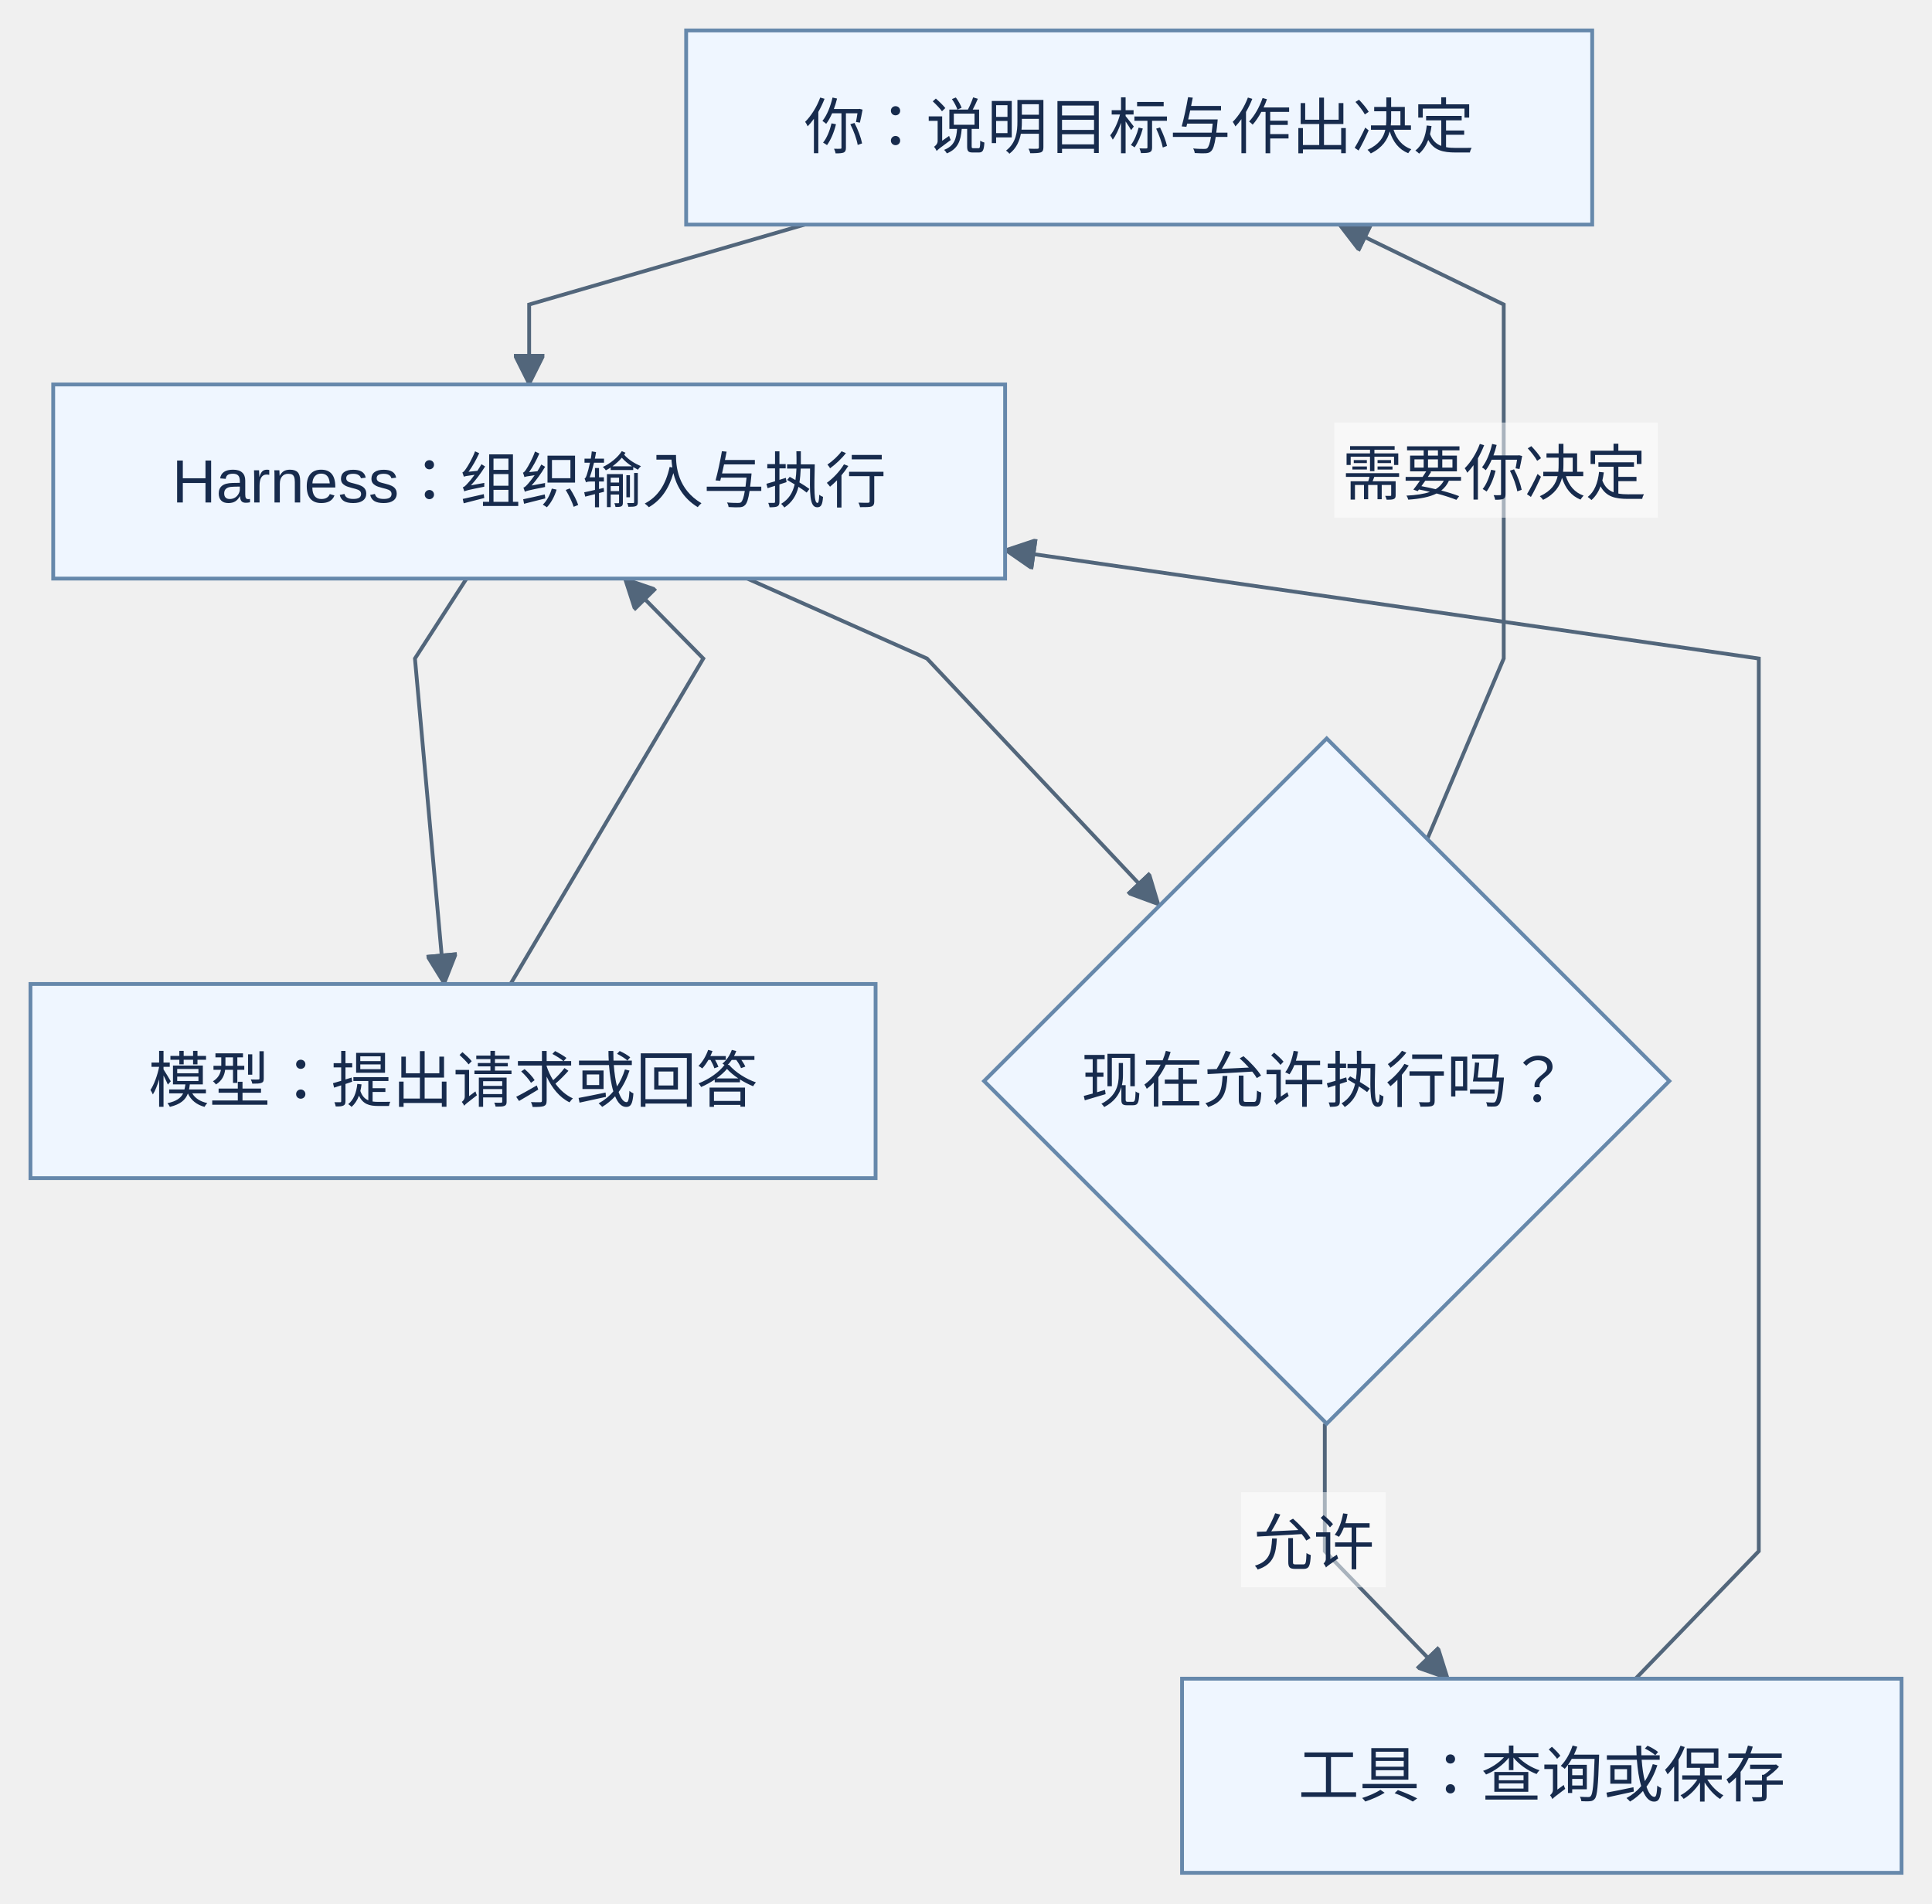
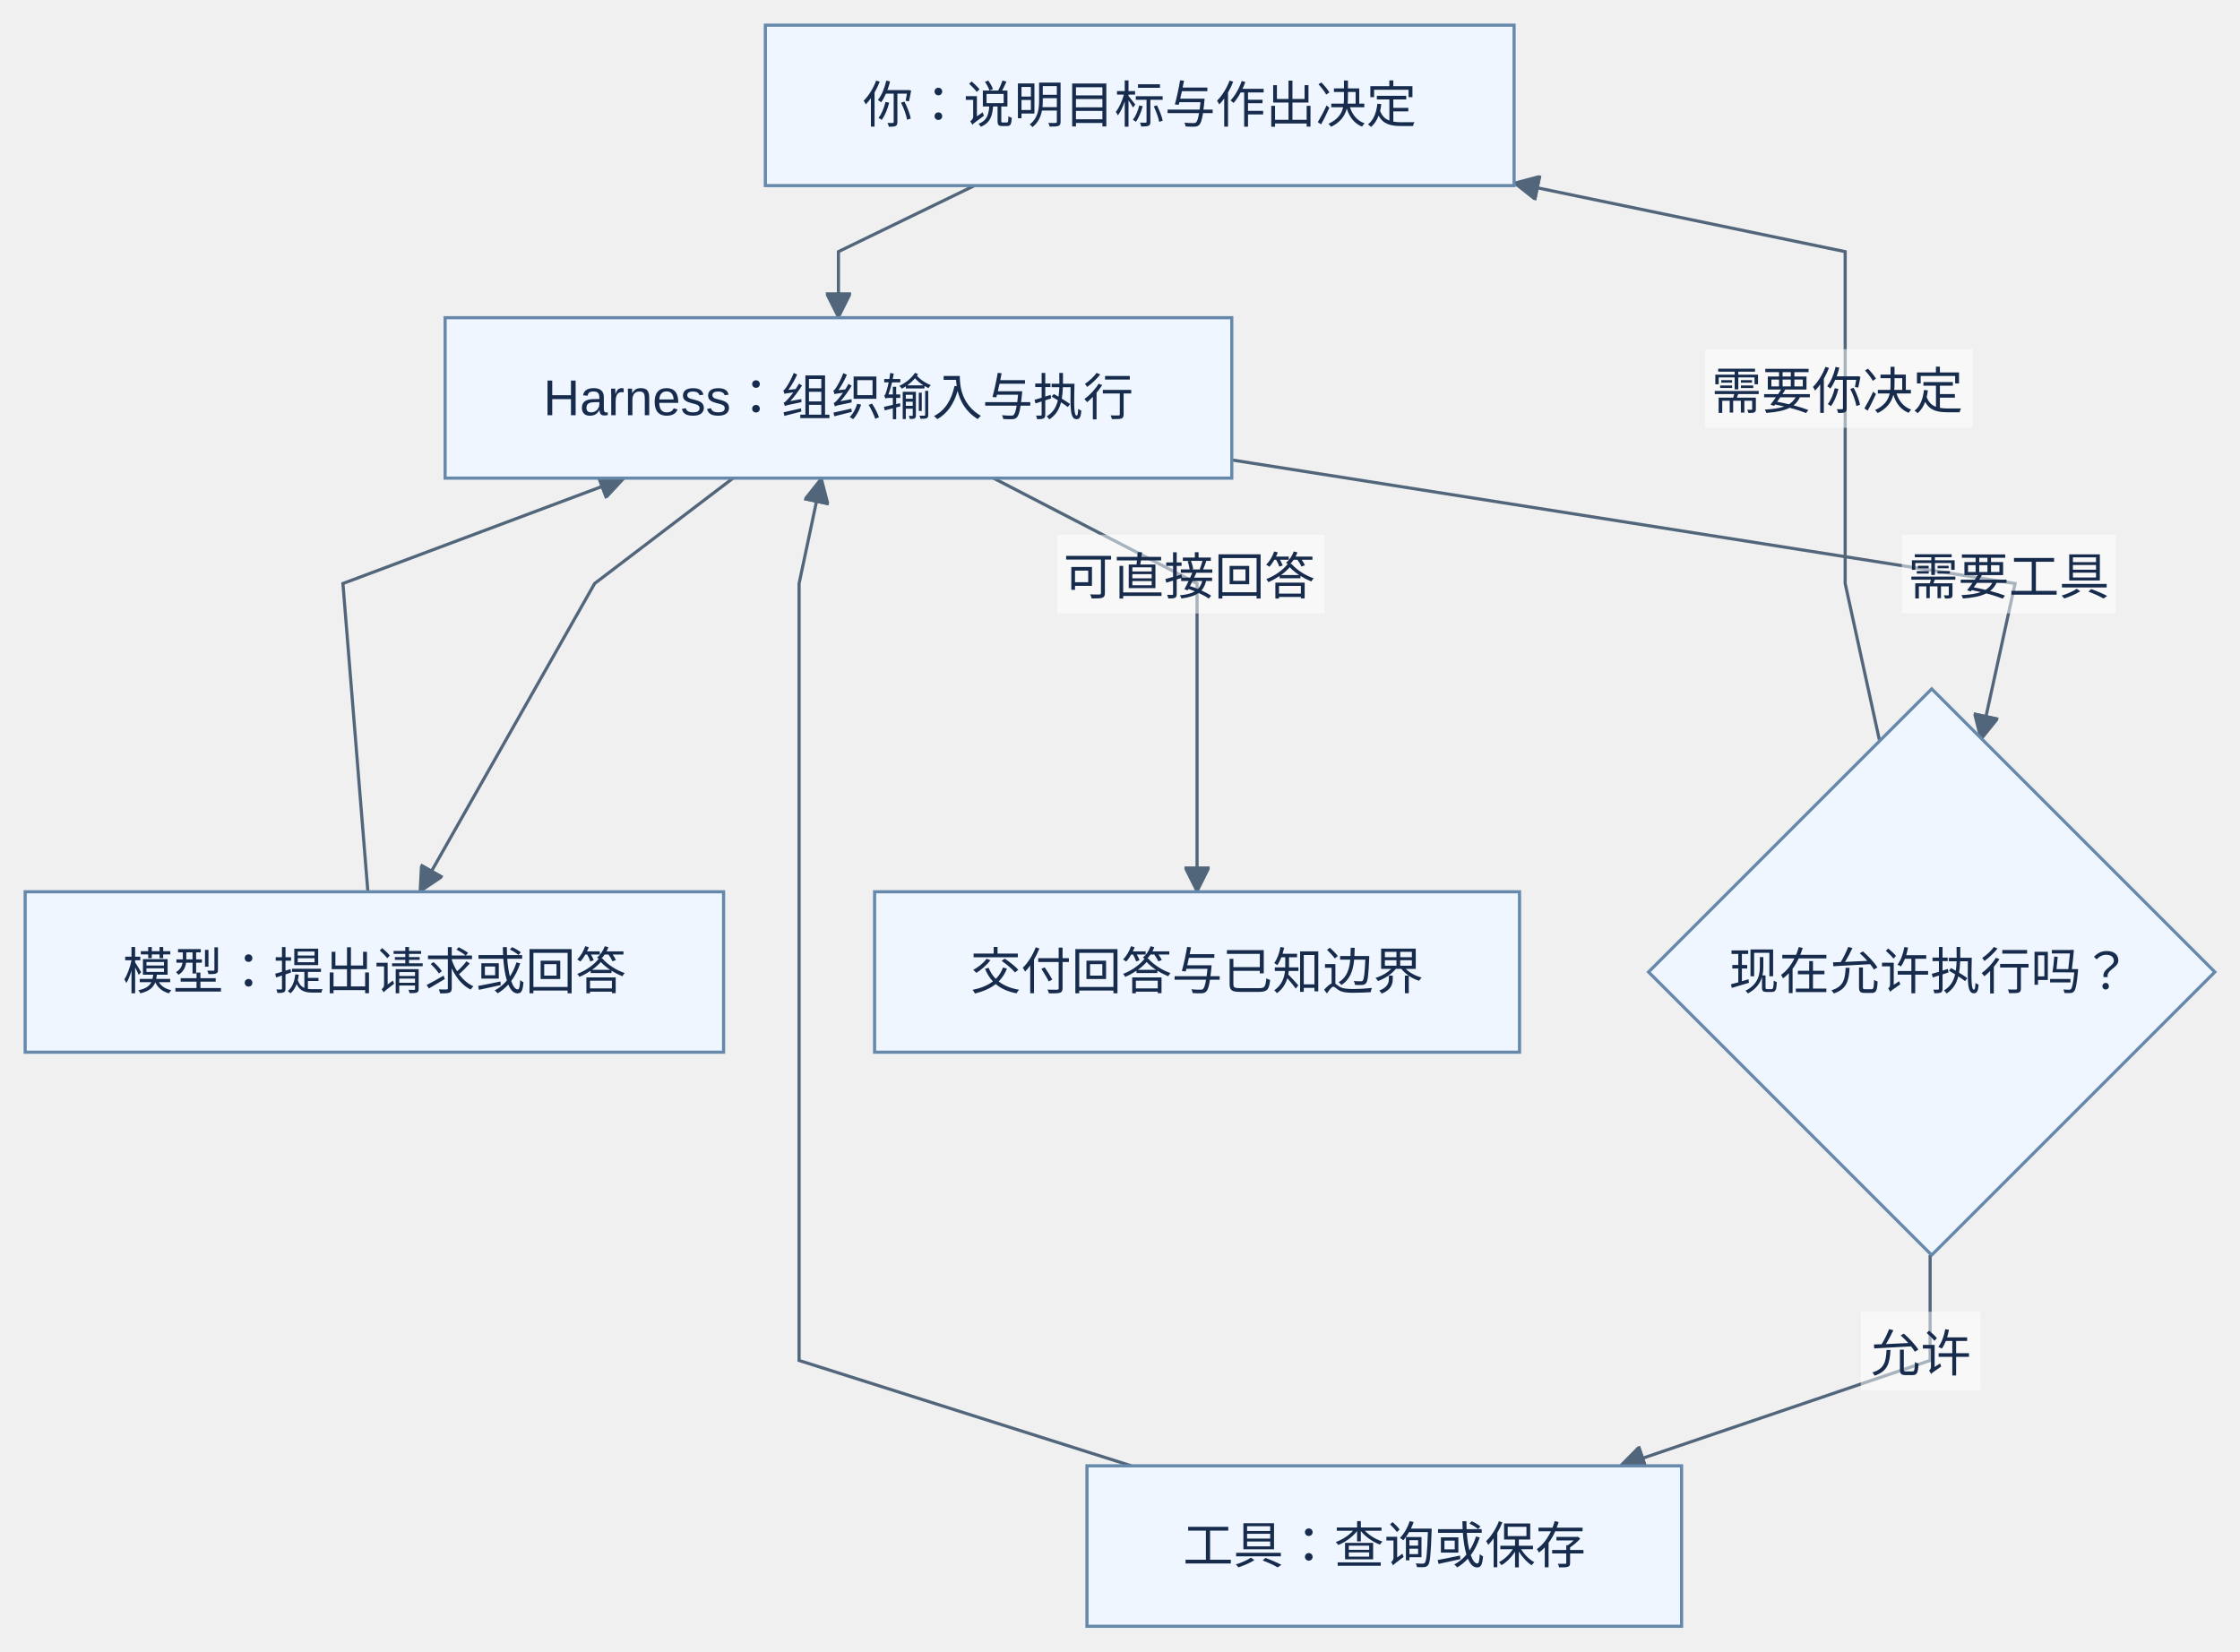
- <svg xmlns="http://www.w3.org/2000/svg" id="basic-07-1" width="507.5" class="flowchart" height="500" viewBox="0 0 507.5 500" role="graphics-document document" aria-roledescription="flowchart-v2" aria-labelledby="basic-07-1-title" style="background-color: rgb(255, 255, 255);">
+ <svg xmlns="http://www.w3.org/2000/svg" id="basic-07-1" width="712.012" class="flowchart" height="525" viewBox="0 0 712.012 525" role="graphics-document document" aria-roledescription="flowchart-v2" aria-labelledby="basic-07-1-title" style="background-color: rgb(255, 255, 255);">
  <style>#basic-07-1{font-family:Microsoft YaHei,Arial,sans-serif;font-size:16px;fill:#172b4d;}@keyframes edge-animation-frame{from{stroke-dashoffset:0;}}@keyframes dash{to{stroke-dashoffset:0;}}#basic-07-1 .edge-animation-slow{stroke-dasharray:9,5!important;stroke-dashoffset:900;animation:dash 50s linear infinite;stroke-linecap:round;}#basic-07-1 .edge-animation-fast{stroke-dasharray:9,5!important;stroke-dashoffset:900;animation:dash 20s linear infinite;stroke-linecap:round;}#basic-07-1 .error-icon{fill:#fff8e7;}#basic-07-1 .error-text{fill:#000718;stroke:#000718;}#basic-07-1 .edge-thickness-normal{stroke-width:1px;}#basic-07-1 .edge-thickness-thick{stroke-width:3.5px;}#basic-07-1 .edge-pattern-solid{stroke-dasharray:0;}#basic-07-1 .edge-thickness-invisible{stroke-width:0;fill:none;}#basic-07-1 .edge-pattern-dashed{stroke-dasharray:3;}#basic-07-1 .edge-pattern-dotted{stroke-dasharray:2;}#basic-07-1 .marker{fill:#52667b;stroke:#52667b;}#basic-07-1 .marker.cross{stroke:#52667b;}#basic-07-1 svg{font-family:Microsoft YaHei,Arial,sans-serif;font-size:16px;}#basic-07-1 p{margin:0;}#basic-07-1 .label{font-family:Microsoft YaHei,Arial,sans-serif;color:#172b4d;}#basic-07-1 .cluster-label text{fill:#000718;}#basic-07-1 .cluster-label span{color:#000718;}#basic-07-1 .cluster-label span p{background-color:transparent;}#basic-07-1 .label text,#basic-07-1 span{fill:#172b4d;color:#172b4d;}#basic-07-1 .node rect,#basic-07-1 .node circle,#basic-07-1 .node ellipse,#basic-07-1 .node polygon,#basic-07-1 .node path{fill:#eff6ff;stroke:#6688ab;stroke-width:1px;}#basic-07-1 .rough-node .label text,#basic-07-1 .node .label text,#basic-07-1 .image-shape .label,#basic-07-1 .icon-shape .label{text-anchor:middle;}#basic-07-1 .node .katex path{fill:#000;stroke:#000;stroke-width:1px;}#basic-07-1 .rough-node .label,#basic-07-1 .node .label,#basic-07-1 .image-shape .label,#basic-07-1 .icon-shape .label{text-align:center;}#basic-07-1 .node.clickable{cursor:pointer;}#basic-07-1 .root .anchor path{fill:#52667b!important;stroke-width:0;stroke:#52667b;}#basic-07-1 .arrowheadPath{fill:#000000;}#basic-07-1 .edgePath .path{stroke:#52667b;stroke-width:2.0px;}#basic-07-1 .flowchart-link{stroke:#52667b;fill:none;}#basic-07-1 .edgeLabel{background-color:#ffffff;text-align:center;}#basic-07-1 .edgeLabel p{background-color:#ffffff;}#basic-07-1 .edgeLabel rect{opacity:0.5;background-color:#ffffff;fill:#ffffff;}#basic-07-1 .labelBkg{background-color:rgba(255, 255, 255, 0.5);}#basic-07-1 .cluster rect{fill:#fff8e7;stroke:hsl(42.5, 60%, 85.294%);stroke-width:1px;}#basic-07-1 .cluster text{fill:#000718;}#basic-07-1 .cluster span{color:#000718;}#basic-07-1 div.mermaidTooltip{position:absolute;text-align:center;max-width:200px;padding:2px;font-family:Microsoft YaHei,Arial,sans-serif;font-size:12px;background:#fff8e7;border:1px solid hsl(42.5, 60%, 85.294%);border-radius:2px;pointer-events:none;z-index:100;}#basic-07-1 .flowchartTitleText{text-anchor:middle;font-size:18px;fill:#172b4d;}#basic-07-1 rect.text{fill:none;stroke-width:0;}#basic-07-1 .icon-shape,#basic-07-1 .image-shape{background-color:#ffffff;text-align:center;}#basic-07-1 .icon-shape p,#basic-07-1 .image-shape p{background-color:#ffffff;padding:2px;}#basic-07-1 .icon-shape rect,#basic-07-1 .image-shape rect{opacity:0.5;background-color:#ffffff;fill:#ffffff;}#basic-07-1 .label-icon{display:inline-block;height:1em;overflow:visible;vertical-align:-0.125em;}#basic-07-1 .node .label-icon path{fill:currentColor;stroke:revert;stroke-width:revert;}#basic-07-1 :root{--mermaid-font-family:Microsoft YaHei,Arial,sans-serif;}</style>
  <g>
    <marker id="basic-07-1_flowchart-v2-pointEnd" class="marker flowchart-v2" viewBox="0 0 10 10" refX="5" refY="5" markerUnits="userSpaceOnUse" markerWidth="8" markerHeight="8" orient="auto">
      <path d="M 0 0 L 10 5 L 0 10 z" class="arrowMarkerPath" style="stroke-width: 1; stroke-dasharray: 1, 0;" />
    </marker>
    <marker id="basic-07-1_flowchart-v2-pointStart" class="marker flowchart-v2" viewBox="0 0 10 10" refX="4.5" refY="5" markerUnits="userSpaceOnUse" markerWidth="8" markerHeight="8" orient="auto">
      <path d="M 0 5 L 10 10 L 10 0 z" class="arrowMarkerPath" style="stroke-width: 1; stroke-dasharray: 1, 0;" />
    </marker>
    <marker id="basic-07-1_flowchart-v2-circleEnd" class="marker flowchart-v2" viewBox="0 0 10 10" refX="11" refY="5" markerUnits="userSpaceOnUse" markerWidth="11" markerHeight="11" orient="auto">
      <circle cx="5" cy="5" r="5" class="arrowMarkerPath" style="stroke-width: 1; stroke-dasharray: 1, 0;" />
    </marker>
    <marker id="basic-07-1_flowchart-v2-circleStart" class="marker flowchart-v2" viewBox="0 0 10 10" refX="-1" refY="5" markerUnits="userSpaceOnUse" markerWidth="11" markerHeight="11" orient="auto">
      <circle cx="5" cy="5" r="5" class="arrowMarkerPath" style="stroke-width: 1; stroke-dasharray: 1, 0;" />
    </marker>
    <marker id="basic-07-1_flowchart-v2-crossEnd" class="marker cross flowchart-v2" viewBox="0 0 11 11" refX="12" refY="5.2" markerUnits="userSpaceOnUse" markerWidth="11" markerHeight="11" orient="auto">
      <path d="M 1,1 l 9,9 M 10,1 l -9,9" class="arrowMarkerPath" style="stroke-width: 2; stroke-dasharray: 1, 0;" />
    </marker>
    <marker id="basic-07-1_flowchart-v2-crossStart" class="marker cross flowchart-v2" viewBox="0 0 11 11" refX="-1" refY="5.2" markerUnits="userSpaceOnUse" markerWidth="11" markerHeight="11" orient="auto">
      <path d="M 1,1 l 9,9 M 10,1 l -9,9" class="arrowMarkerPath" style="stroke-width: 2; stroke-dasharray: 1, 0;" />
    </marker>
    <g class="root">
      <g class="clusters" />
      <g class="edgePaths">
-         <path d="M211.366,59L139,80L139,97" id="L_user_harness_0" class="edge-thickness-normal edge-pattern-solid edge-thickness-normal edge-pattern-solid flowchart-link" style=";" data-edge="true" data-et="edge" data-id="L_user_harness_0" data-points="W3sieCI6MjExLjM2NTY3NTQwMzIyNTgsInkiOjU5fSx7IngiOjEzOSwieSI6ODB9LHsieCI6MTM5LCJ5IjoxMDF9XQ==" marker-end="url(#basic-07-1_flowchart-v2-pointEnd)" />
-         <path d="M122.548,152L109,173L116.344,254.516" id="L_harness_model_0" class="edge-thickness-normal edge-pattern-solid edge-thickness-normal edge-pattern-solid flowchart-link" style=";" data-edge="true" data-et="edge" data-id="L_harness_model_0" data-points="W3sieCI6MTIyLjU0ODM4NzA5Njc3NDE5LCJ5IjoxNTJ9LHsieCI6MTA5LCJ5IjoxNzN9LHsieCI6MTE2LjcwMjcwMjcwMjcwMjcxLCJ5IjoyNTguNX1d" marker-end="url(#basic-07-1_flowchart-v2-pointEnd)" />
-         <path d="M134.102,258.5L184.738,173L166.887,154.852" id="L_model_harness_0" class="edge-thickness-normal edge-pattern-solid edge-thickness-normal edge-pattern-solid flowchart-link" style=";" data-edge="true" data-et="edge" data-id="L_model_harness_0" data-points="W3sieCI6MTM0LjEwMjAzNzU4NDQ1OTQ1LCJ5IjoyNTguNX0seyJ4IjoxODQuNzM4MjgxMjUsInkiOjE3M30seyJ4IjoxNjQuMDgyMjgzMjY2MTI5MDIsInkiOjE1Mn1d" marker-end="url(#basic-07-1_flowchart-v2-pointEnd)" />
-         <path d="M196.306,152L243.5,173L301.615,234.73" id="L_harness_gate_0" class="edge-thickness-normal edge-pattern-solid edge-thickness-normal edge-pattern-solid flowchart-link" style=";" data-edge="true" data-et="edge" data-id="L_harness_gate_0" data-points="W3sieCI6MTk2LjMwNjQ1MTYxMjkwMzIzLCJ5IjoxNTJ9LHsieCI6MjQzLjUsInkiOjE3M30seyJ4IjozMDQuMzU3MzA4NTg0Njg2OCwieSI6MjM3LjY0MjY5MTQxNTMxMzI0fV0=" marker-end="url(#basic-07-1_flowchart-v2-pointEnd)" />
-         <path d="M348,374L348,407.5L377.585,438.123" id="L_gate_tool_0" class="edge-thickness-normal edge-pattern-solid edge-thickness-normal edge-pattern-solid flowchart-link" style=";" data-edge="true" data-et="edge" data-id="L_gate_tool_0" data-points="W3sieCI6MzQ4LCJ5IjozNzR9LHsieCI6MzQ4LCJ5Ijo0MDcuNX0seyJ4IjozODAuMzY0NDA2Nzc5NjYxLCJ5Ijo0NDF9XQ==" marker-end="url(#basic-07-1_flowchart-v2-pointEnd)" />
-         <path d="M429.636,441L462,407.5L462,284L462,173L267.983,145.069" id="L_tool_harness_0" class="edge-thickness-normal edge-pattern-solid edge-thickness-normal edge-pattern-solid flowchart-link" style=";" data-edge="true" data-et="edge" data-id="L_tool_harness_0" data-points="W3sieCI6NDI5LjYzNTU5MzIyMDMzOSwieSI6NDQxfSx7IngiOjQ2MiwieSI6NDA3LjV9LHsieCI6NDYyLCJ5IjoyODR9LHsieCI6NDYyLCJ5IjoxNzN9LHsieCI6MjY0LjAyMzQzNzUsInkiOjE0NC40OTg3MzAxNjY0MDg2OH1d" marker-end="url(#basic-07-1_flowchart-v2-pointEnd)" />
-         <path d="M374.772,220.772L395,173L395,126.5L395,80L355.351,60.747" id="L_gate_user_0" class="edge-thickness-normal edge-pattern-solid edge-thickness-normal edge-pattern-solid flowchart-link" style=";" data-edge="true" data-et="edge" data-id="L_gate_user_0" data-points="W3sieCI6Mzc0Ljc3MjE1MTg5ODczNDIsInkiOjIyMC43NzIxNTE4OTg3MzQxN30seyJ4IjozOTUsInkiOjE3M30seyJ4IjozOTUsInkiOjEyNi41fSx7IngiOjM5NSwieSI6ODB9LHsieCI6MzUxLjc1Mjc3MjE3NzQxOTMzLCJ5Ijo1OX1d" marker-end="url(#basic-07-1_flowchart-v2-pointEnd)" />
+         <path d="M309.759,59L266.512,80L266.512,97" id="L_user_harness_0" class="edge-thickness-normal edge-pattern-solid edge-thickness-normal edge-pattern-solid flowchart-link" style=";" data-edge="true" data-et="edge" data-id="L_user_harness_0" data-points="W3sieCI6MzA5Ljc1ODk0NjU3MjU4MDY3LCJ5Ijo1OX0seyJ4IjoyNjYuNTExNzE4NzUsInkiOjgwfSx7IngiOjI2Ni41MTE3MTg3NSwieSI6MTAxfV0=" marker-end="url(#basic-07-1_flowchart-v2-pointEnd)" />
+         <path d="M233.016,152L189.012,185.5L135.429,280.02" id="L_harness_model_0" class="edge-thickness-normal edge-pattern-solid edge-thickness-normal edge-pattern-solid flowchart-link" style=";" data-edge="true" data-et="edge" data-id="L_harness_model_0" data-points="W3sieCI6MjMzLjAxNTk1NjAzODEzNTU4LCJ5IjoxNTJ9LHsieCI6MTg5LjAxMTcxODc1LCJ5IjoxODUuNX0seyJ4IjoxMzMuNDU1ODYwOTU2NDc3NzIsInkiOjI4My41fV0=" marker-end="url(#basic-07-1_flowchart-v2-pointEnd)" />
+         <path d="M116.935,283.5L109,185.5L194.689,153.403" id="L_model_harness_0" class="edge-thickness-normal edge-pattern-solid edge-thickness-normal edge-pattern-solid flowchart-link" style=";" data-edge="true" data-et="edge" data-id="L_model_harness_0" data-points="W3sieCI6MTE2LjkzNTIyMjY3MjA2NDc4LCJ5IjoyODMuNX0seyJ4IjoxMDksInkiOjE4NS41fSx7IngiOjE5OC40MzQ2MTk5NjgyMjAzMiwieSI6MTUyfV0=" marker-end="url(#basic-07-1_flowchart-v2-pointEnd)" />
+         <path d="M391.535,146.223L640.512,185.5L630.512,231.238" id="L_harness_gate_0" class="edge-thickness-normal edge-pattern-solid edge-thickness-normal edge-pattern-solid flowchart-link" style=";" data-edge="true" data-et="edge" data-id="L_harness_gate_0" data-points="W3sieCI6MzkxLjUzNTE1NjI1LCJ5IjoxNDYuMjIyOTQ4Njk2NTI0MDd9LHsieCI6NjQwLjUxMTcxODc1LCJ5IjoxODUuNX0seyJ4Ijo2MjkuNjU3ODk4MTUxOTkzMywieSI6MjM1LjE0NjE3OTQwMTk5MzM1fV0=" marker-end="url(#basic-07-1_flowchart-v2-pointEnd)" />
+         <path d="M315.778,152L380.5,185.5L380.5,279.5" id="L_harness_answer_0" class="edge-thickness-normal edge-pattern-solid edge-thickness-normal edge-pattern-solid flowchart-link" style=";" data-edge="true" data-et="edge" data-id="L_harness_answer_0" data-points="W3sieCI6MzE1Ljc3Nzg0MDMwNzIwMzQsInkiOjE1Mn0seyJ4IjozODAuNSwieSI6MTg1LjV9LHsieCI6MzgwLjUsInkiOjI4My41fV0=" marker-end="url(#basic-07-1_flowchart-v2-pointEnd)" />
+         <path d="M613.512,399L613.512,432.5L518.786,464.712" id="L_gate_tool_0" class="edge-thickness-normal edge-pattern-solid edge-thickness-normal edge-pattern-solid flowchart-link" style=";" data-edge="true" data-et="edge" data-id="L_gate_tool_0" data-points="W3sieCI6NjEzLjUxMTcxODc1LCJ5IjozOTl9LHsieCI6NjEzLjUxMTcxODc1LCJ5Ijo0MzIuNX0seyJ4Ijo1MTQuOTk5MDA2ODg1NTkzMiwieSI6NDY2fV0=" marker-end="url(#basic-07-1_flowchart-v2-pointEnd)" />
+         <path d="M359.617,466L254,432.5L254,309L254,185.5L260.274,155.913" id="L_tool_harness_0" class="edge-thickness-normal edge-pattern-solid edge-thickness-normal edge-pattern-solid flowchart-link" style=";" data-edge="true" data-et="edge" data-id="L_tool_harness_0" data-points="W3sieCI6MzU5LjYxNjgyMzM1ODA1MDg1LCJ5Ijo0NjZ9LHsieCI6MjU0LCJ5Ijo0MzIuNX0seyJ4IjoyNTQsInkiOjMwOX0seyJ4IjoyNTQsInkiOjE4NS41fSx7IngiOjI2MS4xMDQxMTE0OTM2NDQwNCwieSI6MTUyfV0=" marker-end="url(#basic-07-1_flowchart-v2-pointEnd)" />
+         <path d="M597.366,235.146L586.512,185.5L586.512,126.5L586.512,80L485.19,58.989" id="L_gate_user_0" class="edge-thickness-normal edge-pattern-solid edge-thickness-normal edge-pattern-solid flowchart-link" style=";" data-edge="true" data-et="edge" data-id="L_gate_user_0" data-points="W3sieCI6NTk3LjM2NTUzOTM0ODAwNjcsInkiOjIzNS4xNDYxNzk0MDE5OTMzNX0seyJ4Ijo1ODYuNTExNzE4NzUsInkiOjE4NS41fSx7IngiOjU4Ni41MTE3MTg3NSwieSI6MTI2LjV9LHsieCI6NTg2LjUxMTcxODc1LCJ5Ijo4MH0seyJ4Ijo0ODEuMjczNDM3NSwieSI6NTguMTc2ODc0ODM2Njg2N31d" marker-end="url(#basic-07-1_flowchart-v2-pointEnd)" />
      </g>
      <g class="edgeLabels">
        <g>
          <rect class="background" style="stroke: none" />
        </g>
        <g>
          <rect class="background" style="stroke: none" />
        </g>
        <g>
          <rect class="background" style="stroke: none" />
        </g>
        <g>
          <rect class="background" style="stroke: none" />
        </g>
-         <g>
-           <rect class="background" style="stroke: none" />
-         </g>
        <g class="edgeLabel">
          <g class="label" data-id="L_user_harness_0" transform="translate(0, 0)">
            <text y="-10.1">
              <tspan class="text-outer-tspan" x="0" y="-0.1em" dy="1.1em" />
            </text>
          </g>
        </g>
        <g class="edgeLabel">
          <g class="label" data-id="L_harness_model_0" transform="translate(0, 0)">
            <text y="-10.1">
              <tspan class="text-outer-tspan" x="0" y="-0.1em" dy="1.1em" />
            </text>
          </g>
        </g>
        <g class="edgeLabel">
          <g class="label" data-id="L_model_harness_0" transform="translate(0, 0)">
            <text y="-10.1">
              <tspan class="text-outer-tspan" x="0" y="-0.1em" dy="1.1em" />
            </text>
          </g>
        </g>
-         <g class="edgeLabel">
-           <g class="label" data-id="L_harness_gate_0" transform="translate(0, 0)">
-             <text y="-10.1">
-               <tspan class="text-outer-tspan" x="0" y="-0.1em" dy="1.1em" />
-             </text>
-           </g>
-         </g>
-         <g class="edgeLabel" transform="translate(348, 407.5)">
+         <g class="edgeLabel" transform="translate(640.5117, 185.5)">
+           <g class="label" data-id="L_harness_gate_0" transform="translate(-34, -12.5)">
+             <g>
+               <rect class="background" style="" x="-2" y="-3" width="68" height="25" />
+               <text y="-10.1" style="">
+                 <tspan class="text-outer-tspan" x="0" y="-0.1em" dy="1.1em">
+                   <tspan font-style="normal" class="text-inner-tspan" font-weight="normal">需要工具</tspan>
+                 </tspan>
+               </text>
+             </g>
+           </g>
+         </g>
+         <g class="edgeLabel" transform="translate(380.5, 185.5)">
+           <g class="label" data-id="L_harness_answer_0" transform="translate(-42.5, -12.5)">
+             <g>
+               <rect class="background" style="" x="-2" y="-3" width="85" height="25" />
+               <text y="-10.1" style="">
+                 <tspan class="text-outer-tspan" x="0" y="-0.1em" dy="1.1em">
+                   <tspan font-style="normal" class="text-inner-tspan" font-weight="normal">可直接回答</tspan>
+                 </tspan>
+               </text>
+             </g>
+           </g>
+         </g>
+         <g class="edgeLabel" transform="translate(613.5117, 432.5)">
          <g class="label" data-id="L_gate_tool_0" transform="translate(-19, -12.5)">
            <g>
              <rect class="background" style="" x="-3" y="-3" width="38" height="25" />
              <text y="-10.1" style="">
                <tspan class="text-outer-tspan" x="0" y="-0.1em" dy="1.1em">
                  <tspan font-style="normal" class="text-inner-tspan" font-weight="normal">允许</tspan>
                </tspan>
              </text>
            </g>
          </g>
        </g>
        <g class="edgeLabel">
          <g class="label" data-id="L_tool_harness_0" transform="translate(0, 0)">
            <text y="-10.1">
              <tspan class="text-outer-tspan" x="0" y="-0.1em" dy="1.1em" />
            </text>
          </g>
        </g>
-         <g class="edgeLabel" transform="translate(395, 126.5)">
+         <g class="edgeLabel" transform="translate(586.5117, 126.5)">
          <g class="label" data-id="L_gate_user_0" transform="translate(-42.5, -12.5)">
            <g>
              <rect class="background" style="" x="-2" y="-3" width="85" height="25" />
              <text y="-10.1" style="">
                <tspan class="text-outer-tspan" x="0" y="-0.1em" dy="1.1em">
                  <tspan font-style="normal" class="text-inner-tspan" font-weight="normal">需要你决定</tspan>
                </tspan>
              </text>
            </g>
          </g>
        </g>
      </g>
      <g class="nodes">
-         <g class="node default" id="flowchart-user-0" transform="translate(299.2383, 33.5)">
+         <g class="node default" id="flowchart-user-0" transform="translate(362.2734, 33.5)">
          <rect class="basic label-container" style="" x="-119" y="-25.5" width="238" height="51" />
          <g class="label" style="" transform="translate(0, -10.5)">
            <rect />
            <g>
              <rect class="background" style="stroke: none" />
              <text y="-10.1" style="">
                <tspan class="text-outer-tspan" x="0" y="-0.1em" dy="1.1em">
                  <tspan font-style="normal" class="text-inner-tspan" font-weight="normal">你：说明目标与作出决定</tspan>
                </tspan>
              </text>
            </g>
          </g>
        </g>
-         <g class="node default" id="flowchart-harness-1" transform="translate(139, 126.5)">
+         <g class="node default" id="flowchart-harness-1" transform="translate(266.5117, 126.5)">
          <rect class="basic label-container" style="" x="-125.023" y="-25.5" width="250.047" height="51" />
          <g class="label" style="" transform="translate(0, -10.5)">
            <rect />
            <g>
              <rect class="background" style="stroke: none" />
              <text y="-10.1" style="">
                <tspan class="text-outer-tspan" x="0" y="-0.1em" dy="1.1em">
                  <tspan font-style="normal" class="text-inner-tspan" font-weight="normal">Harness：组织输入与执行</tspan>
                </tspan>
              </text>
            </g>
          </g>
        </g>
-         <g class="node default" id="flowchart-model-3" transform="translate(119, 284)">
+         <g class="node default" id="flowchart-model-3" transform="translate(119, 309)">
          <rect class="basic label-container" style="" x="-111" y="-25.5" width="222" height="51" />
          <g class="label" style="" transform="translate(0, -10.5)">
            <rect />
            <g>
              <rect class="background" style="stroke: none" />
              <text y="-10.1" style="">
                <tspan class="text-outer-tspan" x="0" y="-0.1em" dy="1.1em">
                  <tspan font-style="normal" class="text-inner-tspan" font-weight="normal">模型：提出请求或回答</tspan>
                </tspan>
              </text>
            </g>
          </g>
        </g>
-         <g class="node default" id="flowchart-gate-7" transform="translate(348, 284)">
+         <g class="node default" id="flowchart-gate-7" transform="translate(613.5117, 309)">
          <polygon points="90,0 180,-90 90,-180 0,-90" class="label-container" transform="translate(-89.5, 90)" />
          <g class="label" style="" transform="translate(0, -10.5)">
            <rect />
            <g>
              <rect class="background" style="stroke: none" />
              <text y="-10.1" style="">
                <tspan class="text-outer-tspan" x="0" y="-0.1em" dy="1.1em">
                  <tspan font-style="normal" class="text-inner-tspan" font-weight="normal">现在允许执行吗？</tspan>
                </tspan>
              </text>
            </g>
          </g>
        </g>
-         <g class="node default" id="flowchart-tool-9" transform="translate(405, 466.5)">
+         <g class="node default" id="flowchart-answer-9" transform="translate(380.5, 309)">
+           <rect class="basic label-container" style="" x="-102.5" y="-25.5" width="205" height="51" />
+           <g class="label" style="" transform="translate(0, -10.5)">
+             <rect />
+             <g>
+               <rect class="background" style="stroke: none" />
+               <text y="-10.1" style="">
+                 <tspan class="text-outer-tspan" x="0" y="-0.1em" dy="1.1em">
+                   <tspan font-style="normal" class="text-inner-tspan" font-weight="normal">交付回答与已知边界</tspan>
+                 </tspan>
+               </text>
+             </g>
+           </g>
+         </g>
+         <g class="node default" id="flowchart-tool-11" transform="translate(440.0117, 491.5)">
          <rect class="basic label-container" style="" x="-94.5" y="-25.5" width="189" height="51" />
          <g class="label" style="" transform="translate(0, -10.5)">
            <rect />
            <g>
              <rect class="background" style="stroke: none" />
              <text y="-10.1" style="">
                <tspan class="text-outer-tspan" x="0" y="-0.1em" dy="1.1em">
                  <tspan font-style="normal" class="text-inner-tspan" font-weight="normal">工具：查询或保存</tspan>
                </tspan>
              </text>
            </g>
          </g>
        </g>
      </g>
    </g>
  </g>
</svg>
